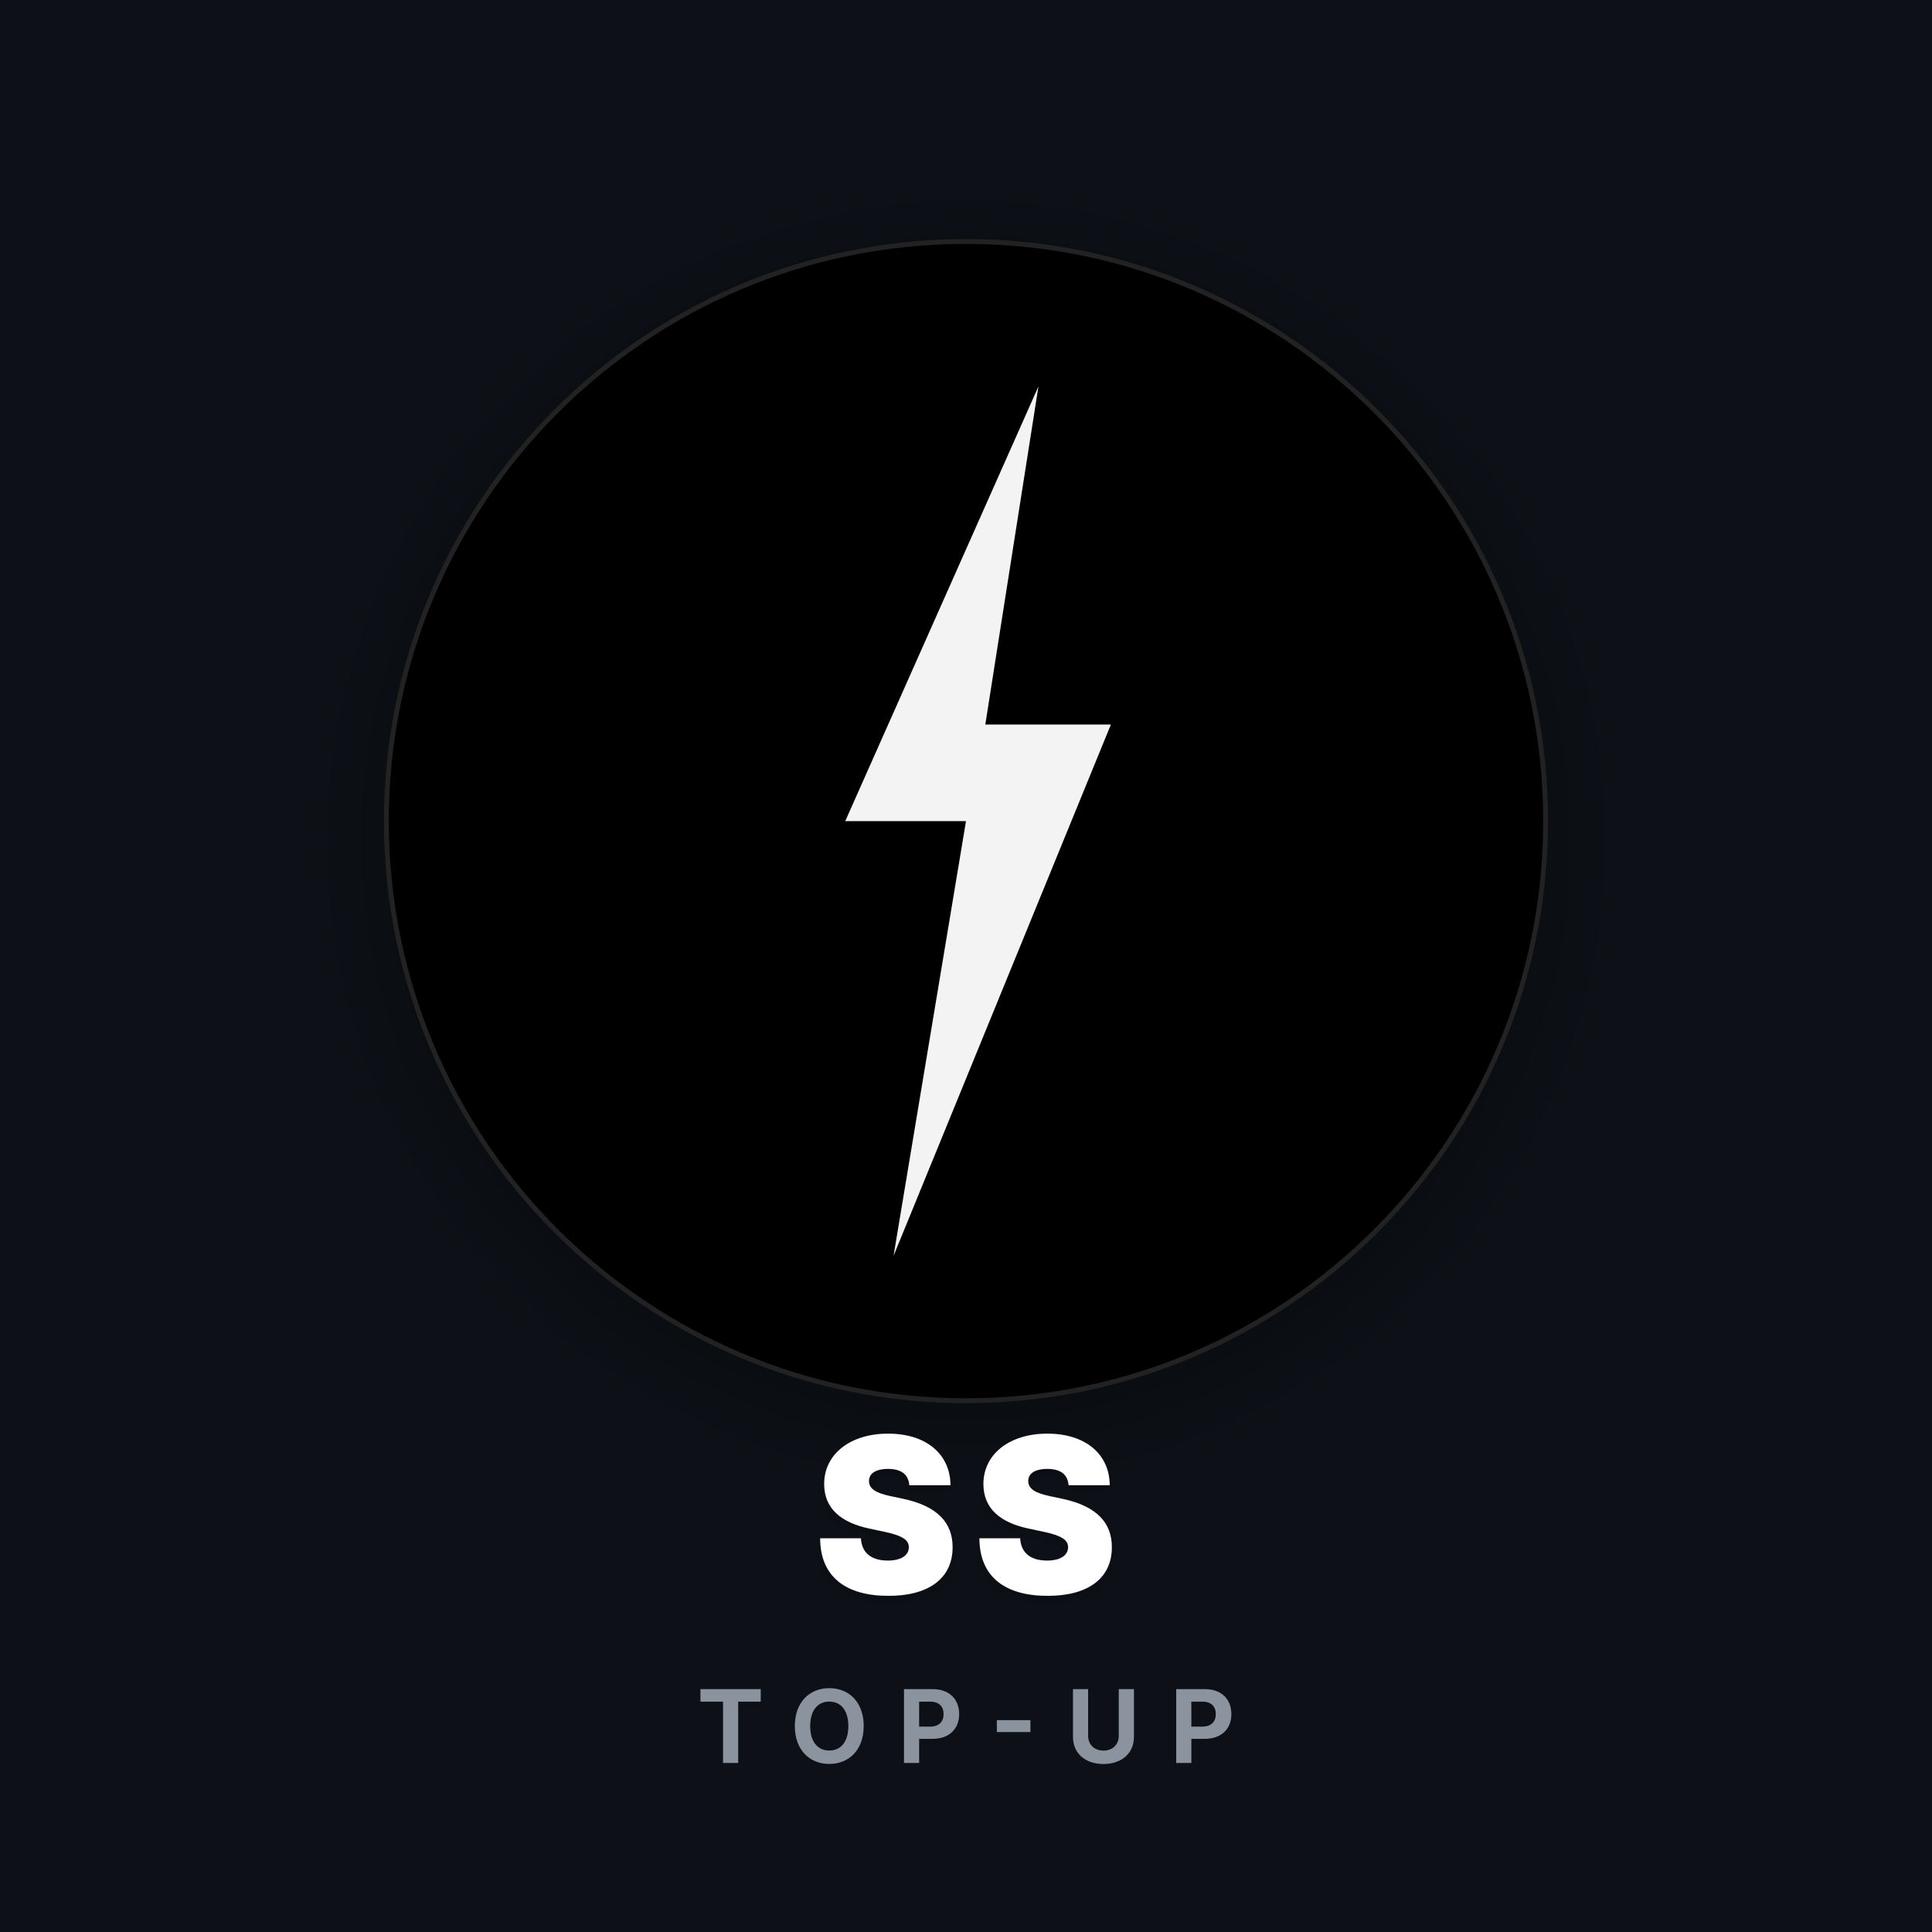
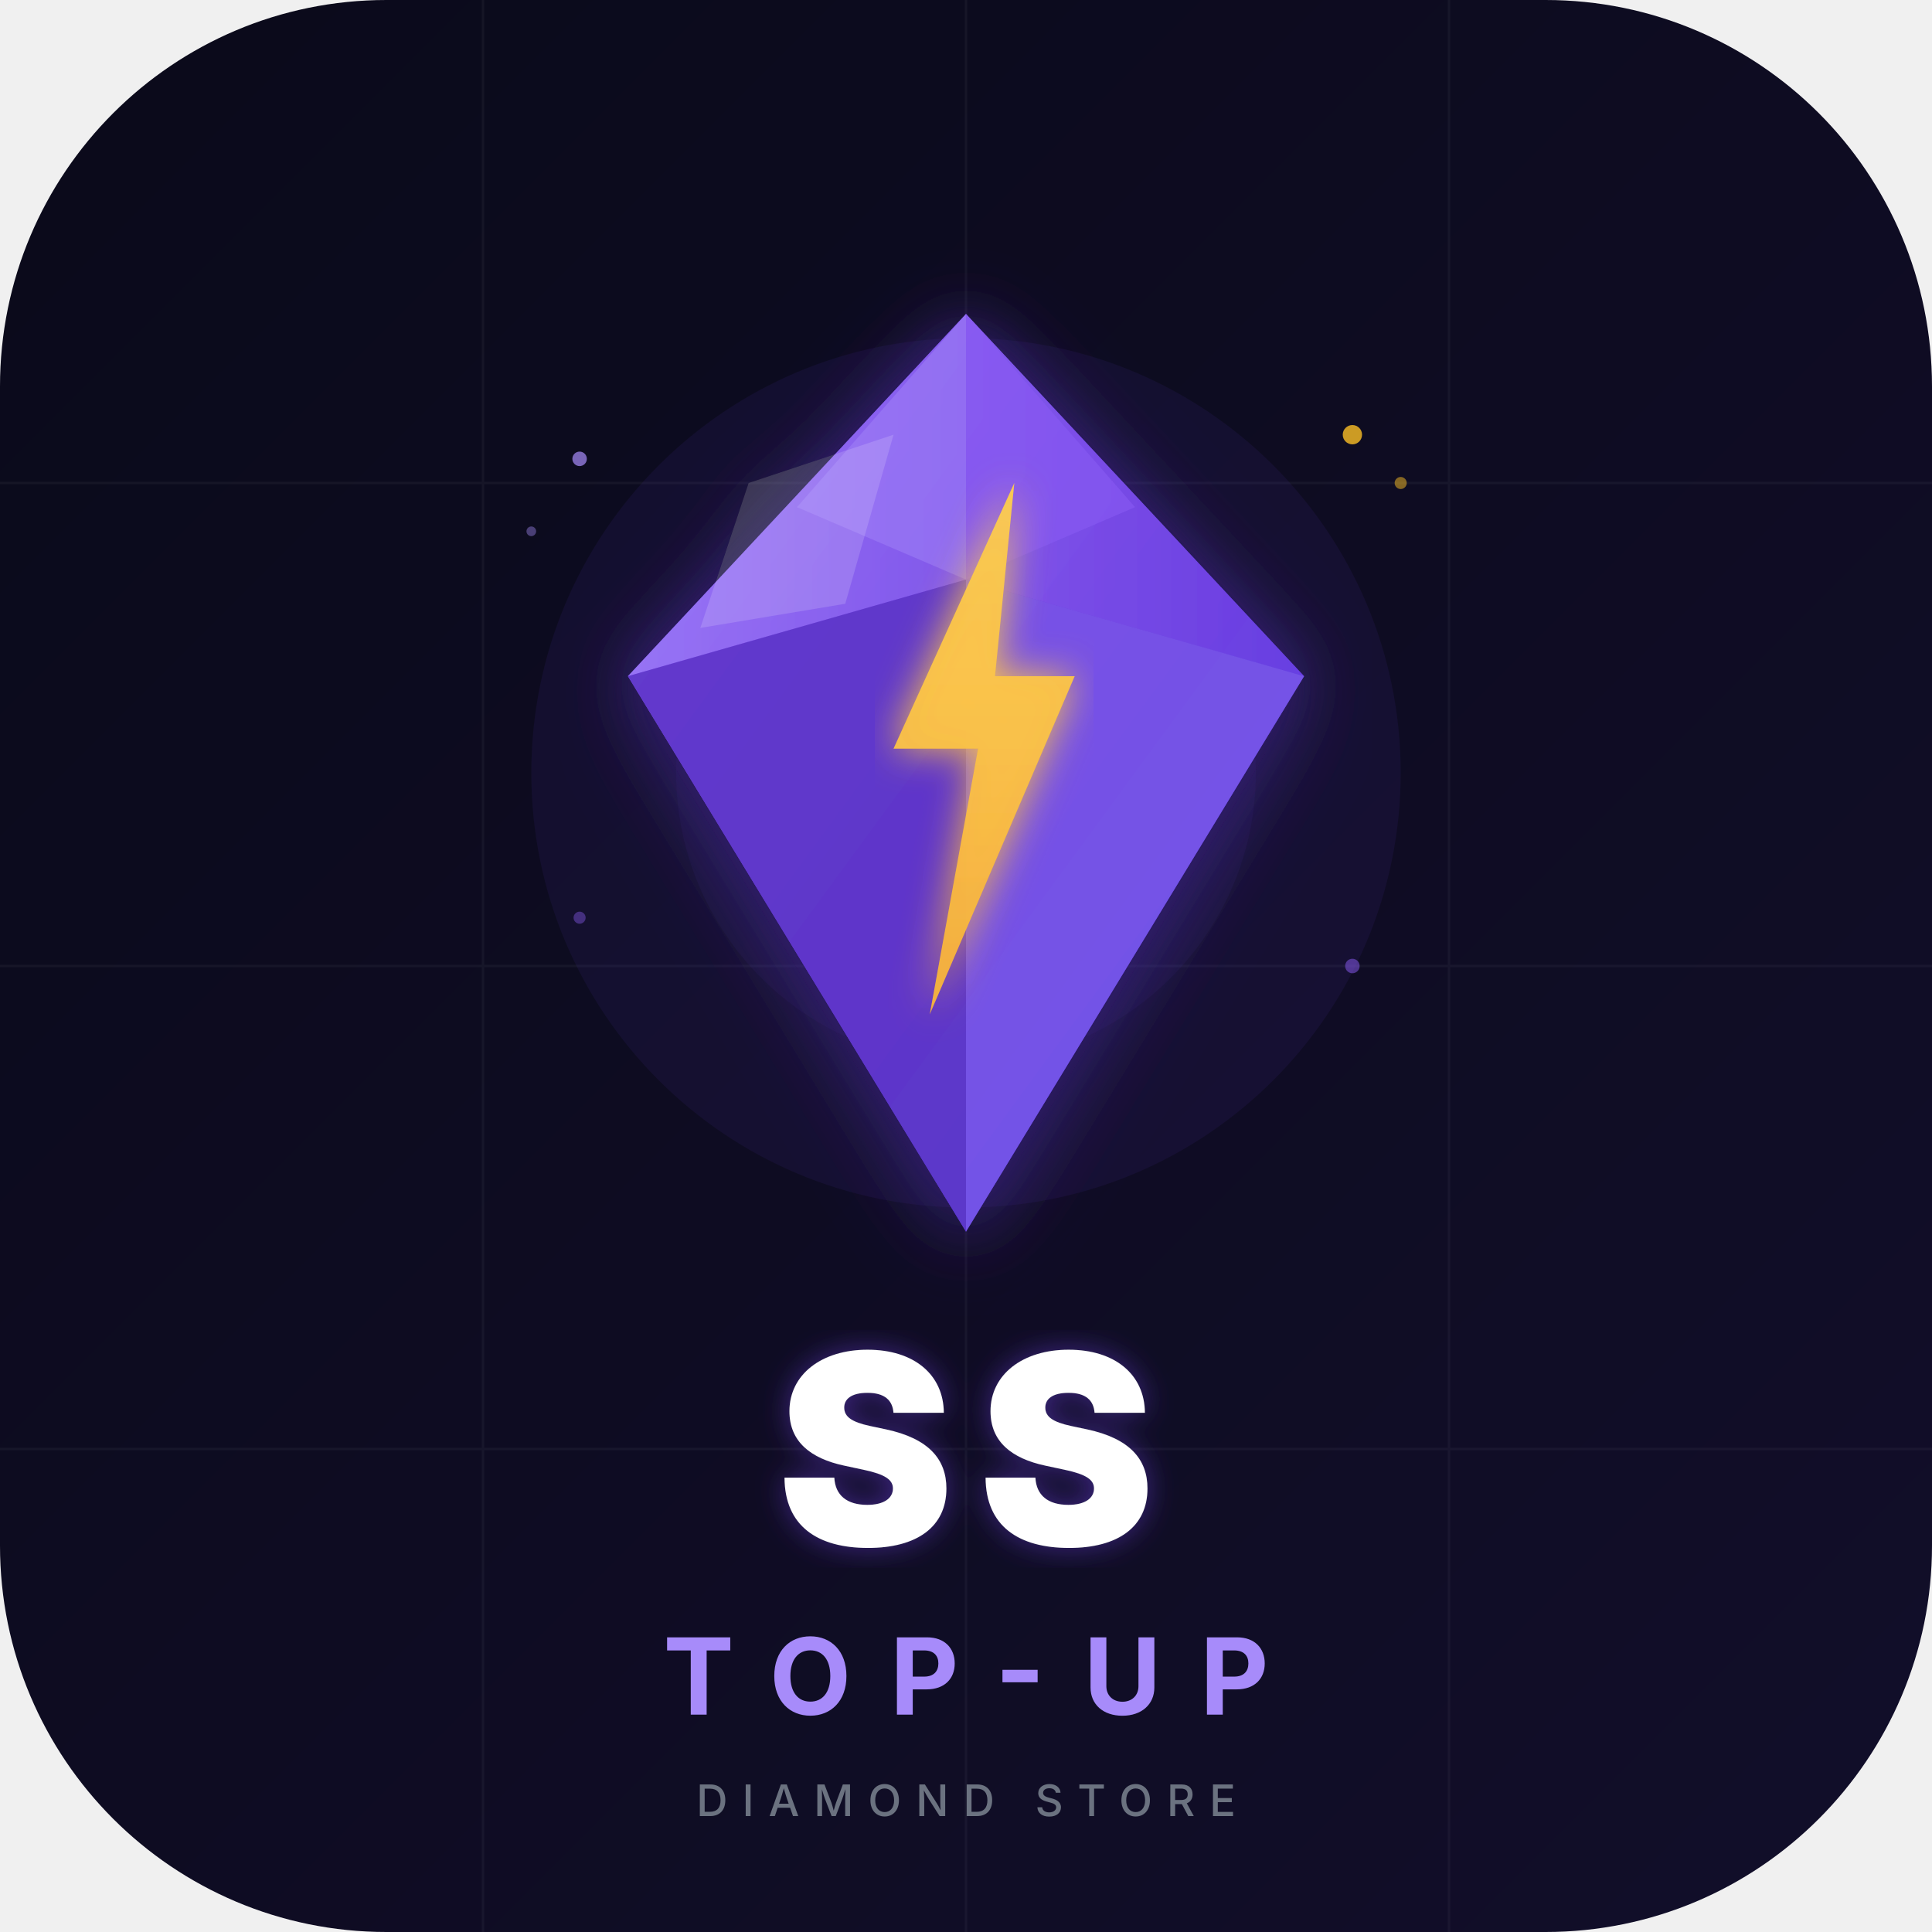
<svg xmlns="http://www.w3.org/2000/svg" viewBox="0 0 800 800">
  <defs>
+     <linearGradient id="bgGrad" x1="0%" y1="0%" x2="100%" y2="100%">
+       <stop offset="0%" style="stop-color:#0a0a1a" />
+       <stop offset="100%" style="stop-color:#120e2a" />
+     </linearGradient>
+     <linearGradient id="diamondGrad" x1="0%" y1="0%" x2="100%" y2="100%">
+       <stop offset="0%" style="stop-color:#8B5CF6" />
+       <stop offset="50%" style="stop-color:#6C3CE1" />
+       <stop offset="100%" style="stop-color:#4F46E5" />
+     </linearGradient>
+     <linearGradient id="diamondShine" x1="0%" y1="0%" x2="100%" y2="0%">
+       <stop offset="0%" style="stop-color:#a78bfa" />
+       <stop offset="100%" style="stop-color:#6C3CE1" />
+     </linearGradient>
+     <linearGradient id="boltGrad" x1="0%" y1="0%" x2="0%" y2="100%">
+       <stop offset="0%" style="stop-color:#fbbf24" />
+       <stop offset="100%" style="stop-color:#f59e0b" />
+     </linearGradient>
+     <filter id="glow">
+       <feGaussianBlur stdDeviation="8" result="blur" />
+       <feComposite in="SourceGraphic" in2="blur" operator="over" />
+     </filter>
+     <filter id="outerGlow">
+       <feGaussianBlur stdDeviation="12" result="blur" />
+       <feFlood flood-color="#6C3CE1" flood-opacity="0.4" />
+       <feComposite in2="blur" operator="in" />
+       <feMerge>
+         <feMergeNode />
+         <feMergeNode in="SourceGraphic" />
+       </feMerge>
+     </filter>
    <filter id="softShadow">
-       <feDropShadow dx="0" dy="8" stdDeviation="20" flood-color="#000" flood-opacity="0.4" />
+       <feDropShadow dx="0" dy="6" stdDeviation="16" flood-color="#000" flood-opacity="0.5" />
    </filter>
-     <filter id="textShadow">
-       <feDropShadow dx="0" dy="2" stdDeviation="2" flood-color="#000" flood-opacity="0.2" />
+     <filter id="textGlow">
+       <feDropShadow dx="0" dy="0" stdDeviation="6" flood-color="#6C3CE1" flood-opacity="0.5" />
    </filter>
+     <clipPath id="roundClip">
+       <rect width="800" height="800" rx="160" ry="160" />
+     </clipPath>
  </defs>
-   <rect width="800" height="800" fill="#0d1117" />
-   <circle cx="400" cy="340" r="240" fill="#000000" filter="url(#softShadow)" />
-   <circle cx="400" cy="340" r="240" fill="none" stroke="#222" stroke-width="2" />
-   <path d="M430 160 L350 340 L400 340 L370 520 L460 300 L408 300 Z" fill="#ffffff" opacity="0.95" />
-   <text x="400" y="660" text-anchor="middle" font-family="'Inter','Segoe UI',sans-serif" font-size="90" font-weight="900" letter-spacing="6" fill="#ffffff" filter="url(#textShadow)">SS</text>
-   <text x="400" y="730" text-anchor="middle" font-family="'Inter','Segoe UI',sans-serif" font-size="42" font-weight="700" letter-spacing="12" fill="#8b949e">TOP-UP</text>
+   <rect width="800" height="800" rx="160" ry="160" fill="url(#bgGrad)" />
+   <g opacity="0.04" clip-path="url(#roundClip)">
+     <line x1="0" y1="200" x2="800" y2="200" stroke="#fff" stroke-width="1" />
+     <line x1="0" y1="400" x2="800" y2="400" stroke="#fff" stroke-width="1" />
+     <line x1="0" y1="600" x2="800" y2="600" stroke="#fff" stroke-width="1" />
+     <line x1="200" y1="0" x2="200" y2="800" stroke="#fff" stroke-width="1" />
+     <line x1="400" y1="0" x2="400" y2="800" stroke="#fff" stroke-width="1" />
+     <line x1="600" y1="0" x2="600" y2="800" stroke="#fff" stroke-width="1" />
+   </g>
+   <circle cx="400" cy="320" r="180" fill="#6C3CE1" opacity="0.08" />
+   <circle cx="400" cy="320" r="120" fill="#6C3CE1" opacity="0.06" />
+   <g filter="url(#outerGlow)">
+     <polygon points="400,130 540,280 400,510 260,280" fill="url(#diamondGrad)" filter="url(#softShadow)" />
+     <polygon points="400,130 540,280 400,240 260,280" fill="url(#diamondShine)" opacity="0.6" />
+     <polygon points="260,280 400,240 400,510" fill="#5B34C4" opacity="0.8" />
+     <polygon points="540,280 400,240 400,510" fill="#7C5AE8" opacity="0.7" />
+     <polygon points="400,130 330,210 400,240" fill="#a78bfa" opacity="0.4" />
+     <polygon points="400,130 470,210 400,240" fill="#8B5CF6" opacity="0.5" />
+     <polygon points="310,200 370,180 350,250 290,260" fill="#ffffff" opacity="0.15" />
+   </g>
+   <g filter="url(#glow)">
+     <path d="M420 200 L370 310 L405 310 L385 420 L445 280 L412 280 Z" fill="url(#boltGrad)" opacity="0.95" />
+     <path d="M420 200 L370 310 L405 310 L385 420 L445 280 L412 280 Z" fill="#fff" opacity="0.2" />
+   </g>
+   <circle cx="560" cy="180" r="4" fill="#fbbf24" opacity="0.8" />
+   <circle cx="580" cy="200" r="2.5" fill="#fbbf24" opacity="0.5" />
+   <circle cx="240" cy="190" r="3" fill="#a78bfa" opacity="0.7" />
+   <circle cx="220" cy="220" r="2" fill="#a78bfa" opacity="0.4" />
+   <circle cx="560" cy="400" r="3" fill="#8B5CF6" opacity="0.5" />
+   <circle cx="240" cy="380" r="2.5" fill="#8B5CF6" opacity="0.4" />
+   <text x="400" y="640" text-anchor="middle" font-family="'Inter','Segoe UI','Helvetica Neue',sans-serif" font-size="110" font-weight="900" letter-spacing="10" fill="#ffffff" filter="url(#textGlow)">SS</text>
+   <text x="400" y="710" text-anchor="middle" font-family="'Inter','Segoe UI','Helvetica Neue',sans-serif" font-size="44" font-weight="700" letter-spacing="16" fill="#a78bfa">TOP-UP</text>
+   <text x="400" y="752" text-anchor="middle" font-family="'Inter','Segoe UI',sans-serif" font-size="18" font-weight="500" letter-spacing="6" fill="#6b7280">DIAMOND STORE</text>
</svg>
